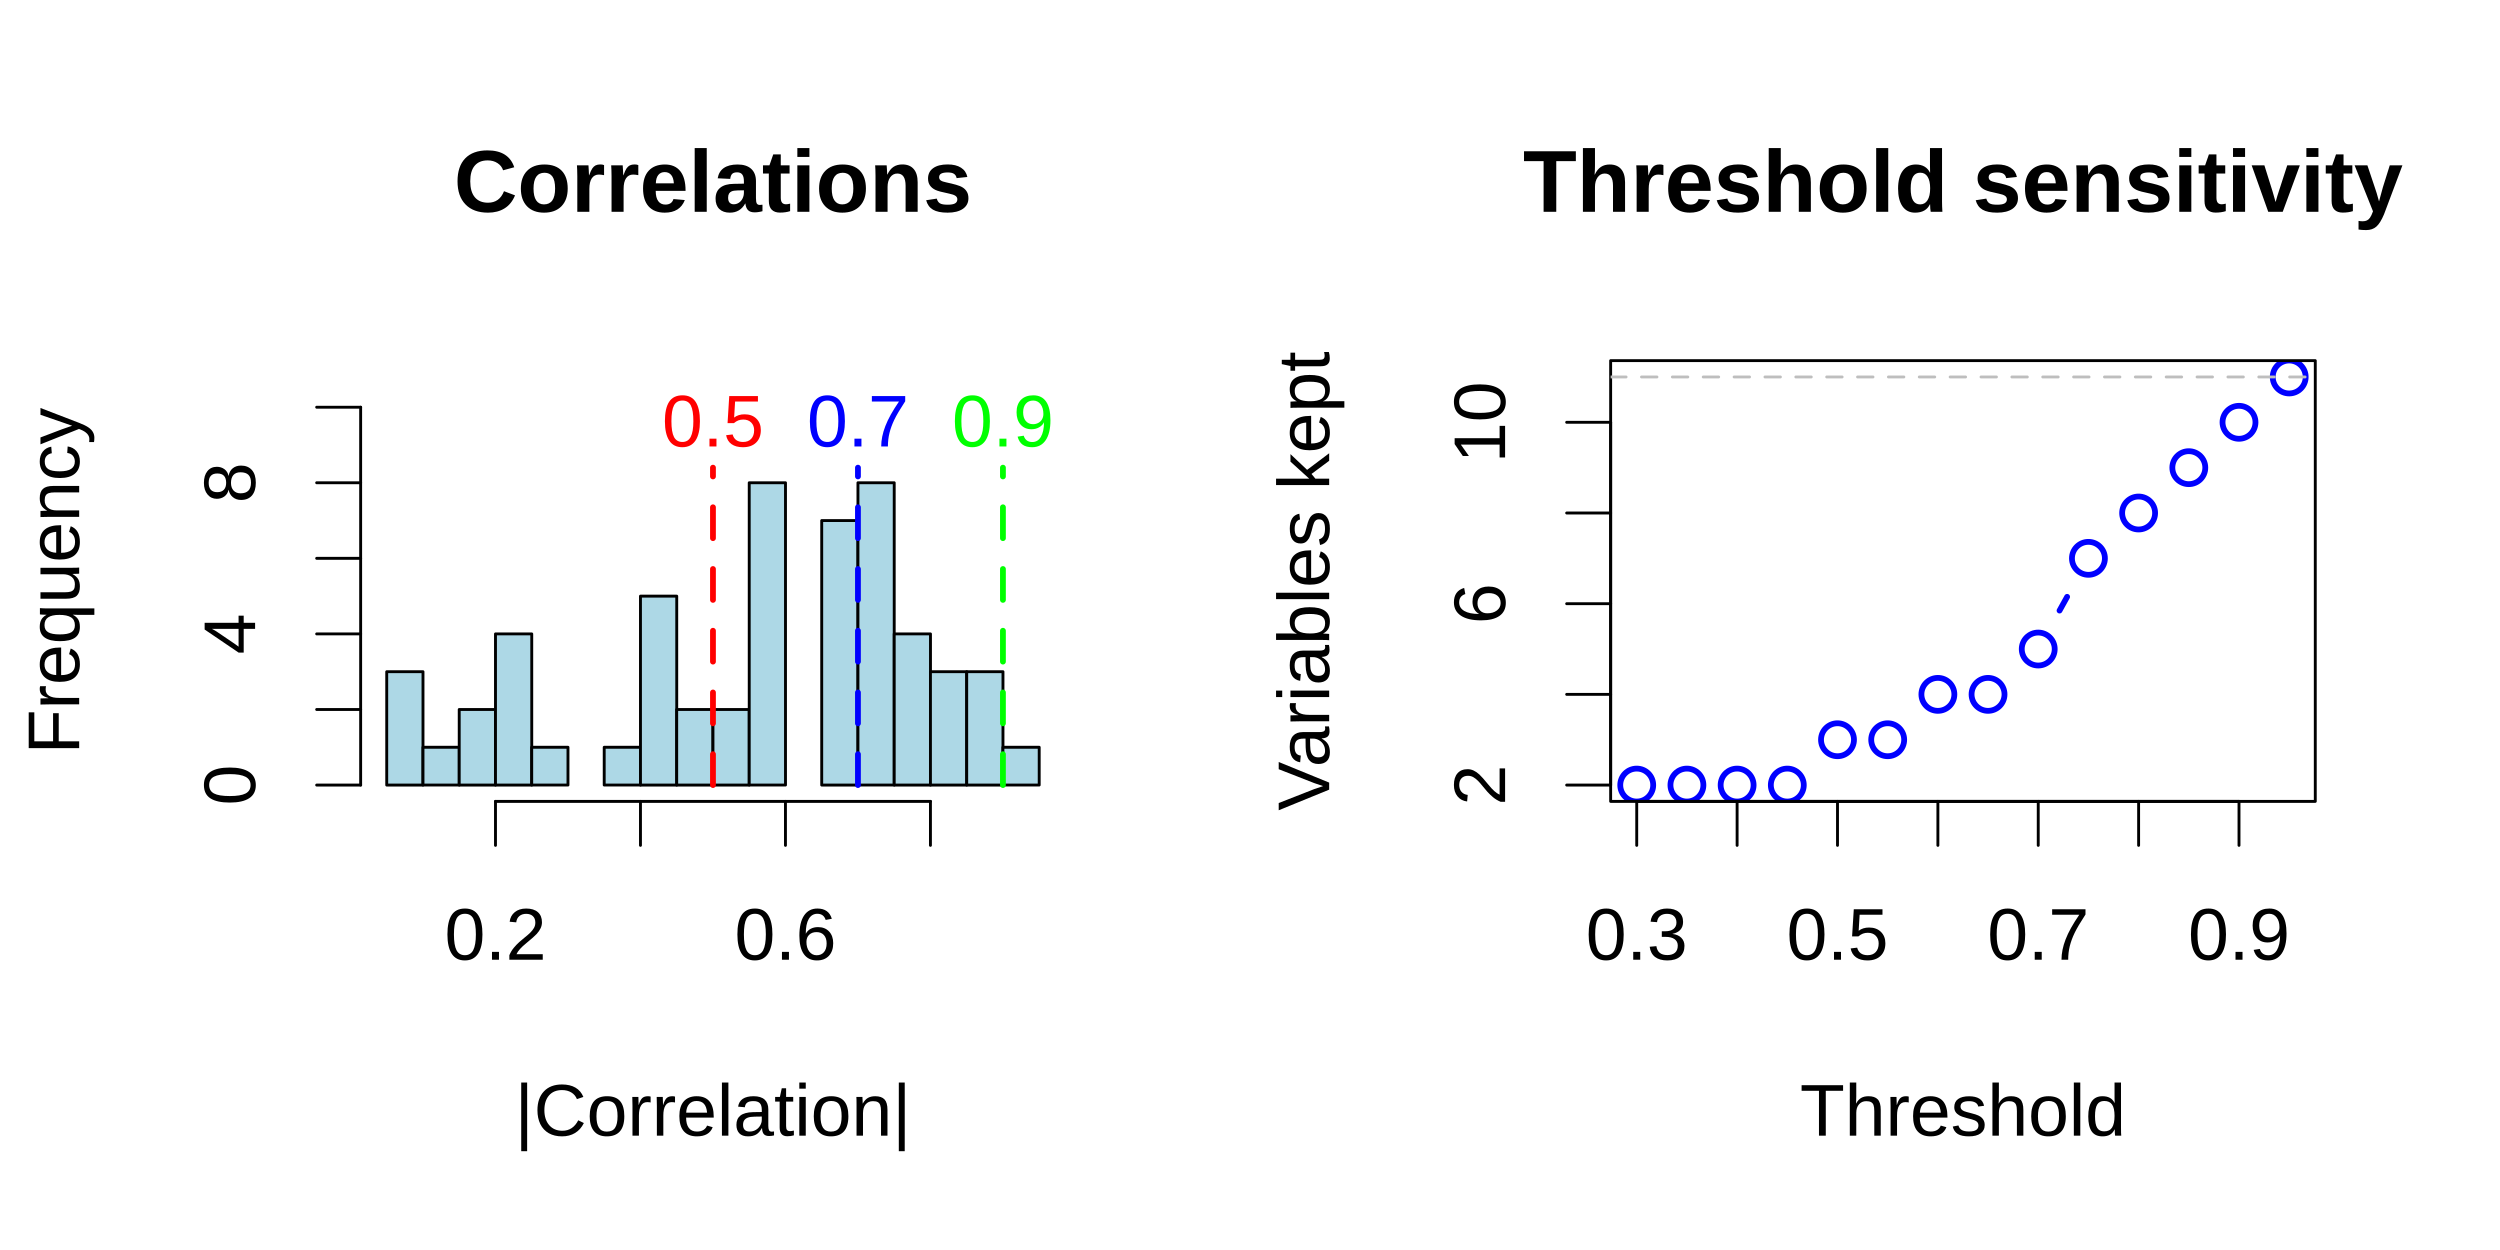
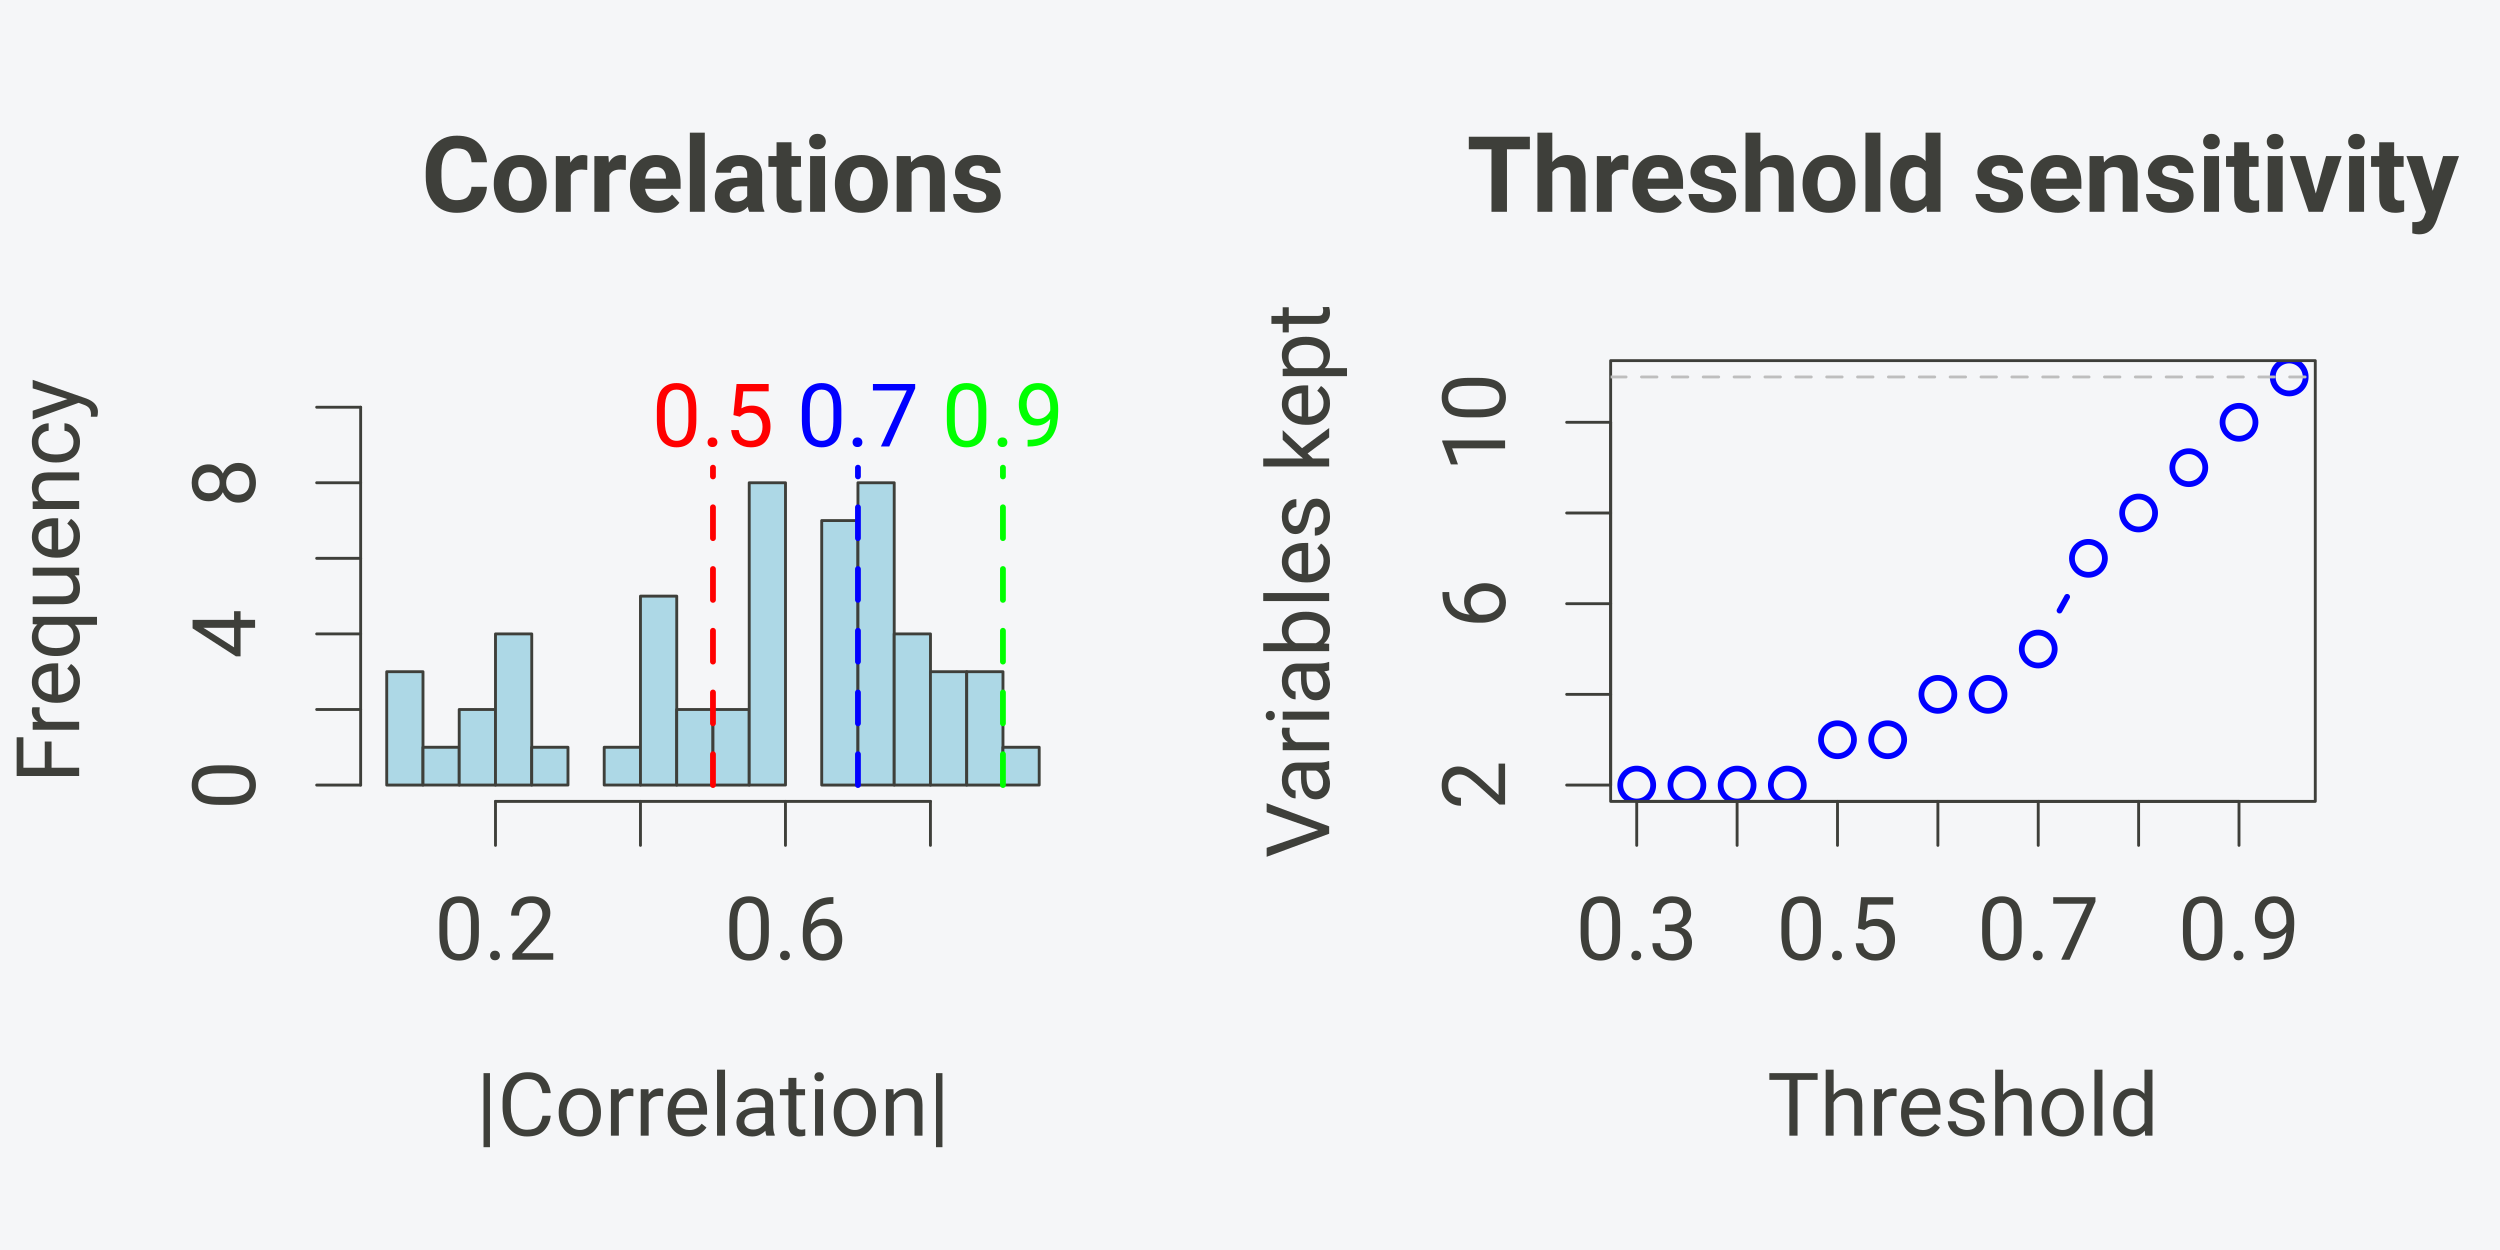
<svg xmlns="http://www.w3.org/2000/svg" width="648.00pt" height="324.00pt" viewBox="0 0 648.00 324.00">
  <g class="svglite">
    <defs>
      <style type="text/css">
-     .svglite line, .svglite polyline, .svglite polygon, .svglite path, .svglite rect, .svglite circle {
+     /* theme-aware-processed */
+     .svglite line, .svglite polyline, .svglite polygon, .svglite path, .svglite circle {
      fill: none;
-       stroke: #000000;
+       stroke: #3E3F3A;
+       stroke-linecap: round;
+       stroke-linejoin: round;
+       stroke-miterlimit: 10.00;
+     }
+     .svglite &gt; g &gt; rect {
+       fill: none;
+       stroke: #3E3F3A;
      stroke-linecap: round;
      stroke-linejoin: round;
      stroke-miterlimit: 10.00;
    }
    .svglite text {
      white-space: pre;
+       fill: #3E3F3A;
    }
    .svglite g.glyphgroup path {
      fill: inherit;
      stroke: none;
    }
  </style>
    </defs>
-     <rect width="100%" height="100%" style="stroke: none; fill: #FFFFFF;" />
+     <rect class="svg-bg" width="100%" height="100%" style="stroke: none; fill: #F5F6F8;" />
    <defs>
      <clipPath id="cpMC4wMHw2NDguMDB8MC4wMHwzMjQuMDA=">
        <rect x="0.00" y="0.00" width="648.00" height="324.00" />
      </clipPath>
    </defs>
    <g clip-path="url(#cpMC4wMHw2NDguMDB8MC4wMHwzMjQuMDA=)">
</g>
    <defs>
      <clipPath id="cpMC4wMHwzMjQuMDB8MC4wMHwzMjQuMDA=">
        <rect x="0.00" y="0.00" width="324.00" height="324.00" />
      </clipPath>
    </defs>
    <g clip-path="url(#cpMC4wMHwzMjQuMDB8MC4wMHwzMjQuMDA=)">
-       <text x="184.80" y="54.90" text-anchor="middle" style="font-size: 22.80px; font-weight: bold; font-family: &quot;Arial&quot;;" textLength="134.25px" lengthAdjust="spacingAndGlyphs">Correlations</text>
-       <text x="184.80" y="294.36" text-anchor="middle" style="font-size: 19.00px; font-family: &quot;Arial&quot;;" textLength="102.78px" lengthAdjust="spacingAndGlyphs">|Correlation|</text>
-       <text transform="translate(20.52,150.60) rotate(-90)" text-anchor="middle" style="font-size: 19.00px; font-family: &quot;Arial&quot;;" textLength="89.75px" lengthAdjust="spacingAndGlyphs">Frequency</text>
+       <text x="184.80" y="54.90" text-anchor="middle" style="font-size: 2.28em; font-weight: bold; font-family: &quot;Roboto&quot;, -apple-system, BlinkMacSystemFont, &quot;Segoe UI&quot;, system-ui, sans-serif;">Correlations</text>
+       <text x="184.80" y="294.36" text-anchor="middle" style="font-size: 1.9em; font-family: &quot;Roboto&quot;, -apple-system, BlinkMacSystemFont, &quot;Segoe UI&quot;, system-ui, sans-serif;">|Correlation|</text>
+       <text transform="translate(20.52,150.60) rotate(-90)" text-anchor="middle" style="font-size: 1.9em; font-family: &quot;Roboto&quot;, -apple-system, BlinkMacSystemFont, &quot;Segoe UI&quot;, system-ui, sans-serif;">Frequency</text>
    </g>
    <g clip-path="url(#cpMC4wMHw2NDguMDB8MC4wMHwzMjQuMDA=)">
      <line x1="128.43" y1="207.72" x2="241.17" y2="207.72" style="stroke-width: 0.75;" />
      <line x1="128.43" y1="207.72" x2="128.43" y2="219.12" style="stroke-width: 0.75;" />
      <line x1="166.01" y1="207.72" x2="166.01" y2="219.12" style="stroke-width: 0.75;" />
      <line x1="203.59" y1="207.72" x2="203.59" y2="219.12" style="stroke-width: 0.75;" />
      <line x1="241.17" y1="207.72" x2="241.17" y2="219.12" style="stroke-width: 0.75;" />
-       <text x="128.43" y="248.76" text-anchor="middle" style="font-size: 19.00px; font-family: &quot;Arial&quot;;" textLength="26.41px" lengthAdjust="spacingAndGlyphs">0.2</text>
-       <text x="203.59" y="248.76" text-anchor="middle" style="font-size: 19.00px; font-family: &quot;Arial&quot;;" textLength="26.41px" lengthAdjust="spacingAndGlyphs">0.6</text>
+       <text x="128.43" y="248.76" text-anchor="middle" style="font-size: 1.9em; font-family: &quot;Roboto&quot;, -apple-system, BlinkMacSystemFont, &quot;Segoe UI&quot;, system-ui, sans-serif;">0.2</text>
+       <text x="203.59" y="248.76" text-anchor="middle" style="font-size: 1.9em; font-family: &quot;Roboto&quot;, -apple-system, BlinkMacSystemFont, &quot;Segoe UI&quot;, system-ui, sans-serif;">0.6</text>
      <line x1="93.48" y1="203.49" x2="93.48" y2="105.55" style="stroke-width: 0.75;" />
      <line x1="93.48" y1="203.49" x2="82.08" y2="203.49" style="stroke-width: 0.75;" />
      <line x1="93.48" y1="183.90" x2="82.08" y2="183.90" style="stroke-width: 0.75;" />
      <line x1="93.48" y1="164.31" x2="82.08" y2="164.31" style="stroke-width: 0.75;" />
      <line x1="93.48" y1="144.72" x2="82.08" y2="144.72" style="stroke-width: 0.75;" />
      <line x1="93.48" y1="125.13" x2="82.08" y2="125.13" style="stroke-width: 0.75;" />
      <line x1="93.48" y1="105.55" x2="82.08" y2="105.55" style="stroke-width: 0.75;" />
-       <text transform="translate(66.12,203.49) rotate(-90)" text-anchor="middle" style="font-size: 19.00px; font-family: &quot;Arial&quot;;" textLength="10.56px" lengthAdjust="spacingAndGlyphs">0</text>
-       <text transform="translate(66.12,164.31) rotate(-90)" text-anchor="middle" style="font-size: 19.00px; font-family: &quot;Arial&quot;;" textLength="10.56px" lengthAdjust="spacingAndGlyphs">4</text>
-       <text transform="translate(66.12,125.13) rotate(-90)" text-anchor="middle" style="font-size: 19.00px; font-family: &quot;Arial&quot;;" textLength="10.56px" lengthAdjust="spacingAndGlyphs">8</text>
+       <text transform="translate(66.12,203.49) rotate(-90)" text-anchor="middle" style="font-size: 1.9em; font-family: &quot;Roboto&quot;, -apple-system, BlinkMacSystemFont, &quot;Segoe UI&quot;, system-ui, sans-serif;">0</text>
+       <text transform="translate(66.12,164.31) rotate(-90)" text-anchor="middle" style="font-size: 1.9em; font-family: &quot;Roboto&quot;, -apple-system, BlinkMacSystemFont, &quot;Segoe UI&quot;, system-ui, sans-serif;">4</text>
+       <text transform="translate(66.12,125.13) rotate(-90)" text-anchor="middle" style="font-size: 1.9em; font-family: &quot;Roboto&quot;, -apple-system, BlinkMacSystemFont, &quot;Segoe UI&quot;, system-ui, sans-serif;">8</text>
    </g>
    <defs>
      <clipPath id="cpOTMuNDh8Mjc2LjEyfDkzLjQ4fDIwNy43Mg==">
        <rect x="93.48" y="93.48" width="182.64" height="114.24" />
      </clipPath>
    </defs>
    <g clip-path="url(#cpOTMuNDh8Mjc2LjEyfDkzLjQ4fDIwNy43Mg==)">
      <rect x="100.24" y="174.11" width="9.40" height="29.38" style="stroke-width: 0.75; fill: #ADD8E6;" />
      <rect x="109.64" y="193.69" width="9.40" height="9.79" style="stroke-width: 0.75; fill: #ADD8E6;" />
      <rect x="119.03" y="183.90" width="9.40" height="19.59" style="stroke-width: 0.75; fill: #ADD8E6;" />
      <rect x="128.43" y="164.31" width="9.40" height="39.18" style="stroke-width: 0.75; fill: #ADD8E6;" />
      <rect x="137.82" y="193.69" width="9.40" height="9.79" style="stroke-width: 0.75; fill: #ADD8E6;" />
      <rect x="147.22" y="203.49" width="9.40" height="0.00" style="stroke-width: 0.75; fill: #ADD8E6;" />
      <rect x="156.61" y="193.69" width="9.40" height="9.79" style="stroke-width: 0.75; fill: #ADD8E6;" />
      <rect x="166.01" y="154.52" width="9.40" height="48.97" style="stroke-width: 0.75; fill: #ADD8E6;" />
      <rect x="175.40" y="183.90" width="9.40" height="19.59" style="stroke-width: 0.75; fill: #ADD8E6;" />
      <rect x="184.80" y="183.90" width="9.40" height="19.59" style="stroke-width: 0.75; fill: #ADD8E6;" />
      <rect x="194.20" y="125.13" width="9.40" height="78.35" style="stroke-width: 0.75; fill: #ADD8E6;" />
      <rect x="203.59" y="203.49" width="9.40" height="0.00" style="stroke-width: 0.75; fill: #ADD8E6;" />
      <rect x="212.99" y="134.93" width="9.40" height="68.56" style="stroke-width: 0.75; fill: #ADD8E6;" />
      <rect x="222.38" y="125.13" width="9.40" height="78.35" style="stroke-width: 0.75; fill: #ADD8E6;" />
      <rect x="231.78" y="164.31" width="9.40" height="39.18" style="stroke-width: 0.75; fill: #ADD8E6;" />
      <rect x="241.17" y="174.11" width="9.40" height="29.38" style="stroke-width: 0.75; fill: #ADD8E6;" />
      <rect x="250.57" y="174.11" width="9.40" height="29.38" style="stroke-width: 0.75; fill: #ADD8E6;" />
      <rect x="259.96" y="193.69" width="9.40" height="9.79" style="stroke-width: 0.75; fill: #ADD8E6;" />
      <line x1="184.80" y1="203.49" x2="184.80" y2="121.22" style="stroke-width: 1.50; stroke: #FF0000; stroke-dasharray: 8.00,8.00;" />
      <line x1="222.38" y1="203.49" x2="222.38" y2="121.22" style="stroke-width: 1.50; stroke: #0000FF; stroke-dasharray: 8.00,8.00;" />
      <line x1="259.96" y1="203.49" x2="259.96" y2="121.22" style="stroke-width: 1.50; stroke: #00FF00; stroke-dasharray: 8.00,8.00;" />
-       <text x="184.80" y="115.73" text-anchor="middle" style="font-size: 19.00px;fill: #FF0000; font-family: &quot;Arial&quot;;" textLength="26.41px" lengthAdjust="spacingAndGlyphs">0.5</text>
-       <text x="222.38" y="115.73" text-anchor="middle" style="font-size: 19.00px;fill: #0000FF; font-family: &quot;Arial&quot;;" textLength="26.41px" lengthAdjust="spacingAndGlyphs">0.7</text>
-       <text x="259.96" y="115.73" text-anchor="middle" style="font-size: 19.00px;fill: #00FF00; font-family: &quot;Arial&quot;;" textLength="26.41px" lengthAdjust="spacingAndGlyphs">0.9</text>
+       <text x="184.80" y="115.73" text-anchor="middle" style="font-size: 1.9em;fill: #FF0000; font-family: &quot;Roboto&quot;, -apple-system, BlinkMacSystemFont, &quot;Segoe UI&quot;, system-ui, sans-serif;">0.5</text>
+       <text x="222.38" y="115.73" text-anchor="middle" style="font-size: 1.9em;fill: #0000FF; font-family: &quot;Roboto&quot;, -apple-system, BlinkMacSystemFont, &quot;Segoe UI&quot;, system-ui, sans-serif;">0.7</text>
+       <text x="259.96" y="115.73" text-anchor="middle" style="font-size: 1.9em;fill: #00FF00; font-family: &quot;Roboto&quot;, -apple-system, BlinkMacSystemFont, &quot;Segoe UI&quot;, system-ui, sans-serif;">0.9</text>
    </g>
    <defs>
      <clipPath id="cpNDE3LjQ4fDYwMC4xMnw5My40OHwyMDcuNzI=">
        <rect x="417.48" y="93.48" width="182.64" height="114.24" />
      </clipPath>
    </defs>
    <g clip-path="url(#cpNDE3LjQ4fDYwMC4xMnw5My40OHwyMDcuNzI=)">
      <line x1="533.83" y1="158.26" x2="535.80" y2="154.70" style="stroke-width: 1.50; stroke: #0000FF;" />
      <circle cx="424.24" cy="203.49" r="4.27" style="stroke-width: 1.50; stroke: #0000FF;" />
      <circle cx="437.25" cy="203.49" r="4.27" style="stroke-width: 1.50; stroke: #0000FF;" />
      <circle cx="450.26" cy="203.49" r="4.27" style="stroke-width: 1.50; stroke: #0000FF;" />
      <circle cx="463.27" cy="203.49" r="4.27" style="stroke-width: 1.50; stroke: #0000FF;" />
      <circle cx="476.28" cy="191.74" r="4.27" style="stroke-width: 1.50; stroke: #0000FF;" />
      <circle cx="489.29" cy="191.74" r="4.27" style="stroke-width: 1.50; stroke: #0000FF;" />
      <circle cx="502.30" cy="179.98" r="4.27" style="stroke-width: 1.50; stroke: #0000FF;" />
      <circle cx="515.30" cy="179.98" r="4.27" style="stroke-width: 1.50; stroke: #0000FF;" />
      <circle cx="528.31" cy="168.23" r="4.27" style="stroke-width: 1.50; stroke: #0000FF;" />
      <circle cx="541.32" cy="144.72" r="4.27" style="stroke-width: 1.50; stroke: #0000FF;" />
      <circle cx="554.33" cy="132.97" r="4.27" style="stroke-width: 1.50; stroke: #0000FF;" />
      <circle cx="567.34" cy="121.22" r="4.27" style="stroke-width: 1.50; stroke: #0000FF;" />
      <circle cx="580.35" cy="109.46" r="4.27" style="stroke-width: 1.50; stroke: #0000FF;" />
      <circle cx="593.36" cy="97.71" r="4.27" style="stroke-width: 1.50; stroke: #0000FF;" />
    </g>
    <g clip-path="url(#cpMC4wMHw2NDguMDB8MC4wMHwzMjQuMDA=)">
      <line x1="424.24" y1="207.72" x2="580.35" y2="207.72" style="stroke-width: 0.75;" />
      <line x1="424.24" y1="207.72" x2="424.24" y2="219.12" style="stroke-width: 0.75;" />
      <line x1="450.26" y1="207.72" x2="450.26" y2="219.12" style="stroke-width: 0.75;" />
      <line x1="476.28" y1="207.72" x2="476.28" y2="219.12" style="stroke-width: 0.75;" />
      <line x1="502.30" y1="207.72" x2="502.30" y2="219.12" style="stroke-width: 0.75;" />
      <line x1="528.31" y1="207.72" x2="528.31" y2="219.12" style="stroke-width: 0.75;" />
      <line x1="554.33" y1="207.72" x2="554.33" y2="219.12" style="stroke-width: 0.75;" />
      <line x1="580.35" y1="207.72" x2="580.35" y2="219.12" style="stroke-width: 0.75;" />
-       <text x="424.24" y="248.76" text-anchor="middle" style="font-size: 19.00px; font-family: &quot;Arial&quot;;" textLength="26.41px" lengthAdjust="spacingAndGlyphs">0.3</text>
-       <text x="476.28" y="248.76" text-anchor="middle" style="font-size: 19.00px; font-family: &quot;Arial&quot;;" textLength="26.41px" lengthAdjust="spacingAndGlyphs">0.5</text>
-       <text x="528.31" y="248.76" text-anchor="middle" style="font-size: 19.00px; font-family: &quot;Arial&quot;;" textLength="26.41px" lengthAdjust="spacingAndGlyphs">0.7</text>
-       <text x="580.35" y="248.76" text-anchor="middle" style="font-size: 19.00px; font-family: &quot;Arial&quot;;" textLength="26.41px" lengthAdjust="spacingAndGlyphs">0.9</text>
+       <text x="424.24" y="248.76" text-anchor="middle" style="font-size: 1.9em; font-family: &quot;Roboto&quot;, -apple-system, BlinkMacSystemFont, &quot;Segoe UI&quot;, system-ui, sans-serif;">0.3</text>
+       <text x="476.28" y="248.76" text-anchor="middle" style="font-size: 1.9em; font-family: &quot;Roboto&quot;, -apple-system, BlinkMacSystemFont, &quot;Segoe UI&quot;, system-ui, sans-serif;">0.5</text>
+       <text x="528.31" y="248.76" text-anchor="middle" style="font-size: 1.9em; font-family: &quot;Roboto&quot;, -apple-system, BlinkMacSystemFont, &quot;Segoe UI&quot;, system-ui, sans-serif;">0.7</text>
+       <text x="580.35" y="248.76" text-anchor="middle" style="font-size: 1.9em; font-family: &quot;Roboto&quot;, -apple-system, BlinkMacSystemFont, &quot;Segoe UI&quot;, system-ui, sans-serif;">0.9</text>
      <line x1="417.48" y1="203.49" x2="417.48" y2="109.46" style="stroke-width: 0.75;" />
      <line x1="417.48" y1="203.49" x2="406.08" y2="203.49" style="stroke-width: 0.75;" />
      <line x1="417.48" y1="179.98" x2="406.08" y2="179.98" style="stroke-width: 0.75;" />
      <line x1="417.48" y1="156.48" x2="406.08" y2="156.48" style="stroke-width: 0.75;" />
      <line x1="417.48" y1="132.97" x2="406.08" y2="132.97" style="stroke-width: 0.75;" />
      <line x1="417.48" y1="109.46" x2="406.08" y2="109.46" style="stroke-width: 0.75;" />
-       <text transform="translate(390.12,203.49) rotate(-90)" text-anchor="middle" style="font-size: 19.00px; font-family: &quot;Arial&quot;;" textLength="10.56px" lengthAdjust="spacingAndGlyphs">2</text>
-       <text transform="translate(390.12,156.48) rotate(-90)" text-anchor="middle" style="font-size: 19.00px; font-family: &quot;Arial&quot;;" textLength="10.56px" lengthAdjust="spacingAndGlyphs">6</text>
-       <text transform="translate(390.12,109.46) rotate(-90)" text-anchor="middle" style="font-size: 19.00px; font-family: &quot;Arial&quot;;" textLength="21.12px" lengthAdjust="spacingAndGlyphs">10</text>
+       <text transform="translate(390.12,203.49) rotate(-90)" text-anchor="middle" style="font-size: 1.9em; font-family: &quot;Roboto&quot;, -apple-system, BlinkMacSystemFont, &quot;Segoe UI&quot;, system-ui, sans-serif;">2</text>
+       <text transform="translate(390.12,156.48) rotate(-90)" text-anchor="middle" style="font-size: 1.9em; font-family: &quot;Roboto&quot;, -apple-system, BlinkMacSystemFont, &quot;Segoe UI&quot;, system-ui, sans-serif;">6</text>
+       <text transform="translate(390.12,109.46) rotate(-90)" text-anchor="middle" style="font-size: 1.9em; font-family: &quot;Roboto&quot;, -apple-system, BlinkMacSystemFont, &quot;Segoe UI&quot;, system-ui, sans-serif;">10</text>
      <polygon points="417.48,207.72 600.12,207.72 600.12,93.48 417.48,93.48 " style="stroke-width: 0.75;" />
    </g>
    <defs>
      <clipPath id="cpMzI0LjAwfDY0OC4wMHwwLjAwfDMyNC4wMA==">
        <rect x="324.00" y="0.00" width="324.00" height="324.00" />
      </clipPath>
    </defs>
    <g clip-path="url(#cpMzI0LjAwfDY0OC4wMHwwLjAwfDMyNC4wMA==)">
-       <text x="508.80" y="54.90" text-anchor="middle" style="font-size: 22.80px; font-weight: bold; font-family: &quot;Arial&quot;;" textLength="227.94px" lengthAdjust="spacingAndGlyphs">Threshold sensitivity</text>
-       <text x="508.80" y="294.36" text-anchor="middle" style="font-size: 19.00px; font-family: &quot;Arial&quot;;" textLength="84.47px" lengthAdjust="spacingAndGlyphs">Threshold</text>
-       <text transform="translate(344.52,150.60) rotate(-90)" text-anchor="middle" style="font-size: 19.00px; font-family: &quot;Arial&quot;;" textLength="118.97px" lengthAdjust="spacingAndGlyphs">Variables kept</text>
+       <text x="508.80" y="54.90" text-anchor="middle" style="font-size: 2.28em; font-weight: bold; font-family: &quot;Roboto&quot;, -apple-system, BlinkMacSystemFont, &quot;Segoe UI&quot;, system-ui, sans-serif;">Threshold sensitivity</text>
+       <text x="508.80" y="294.36" text-anchor="middle" style="font-size: 1.9em; font-family: &quot;Roboto&quot;, -apple-system, BlinkMacSystemFont, &quot;Segoe UI&quot;, system-ui, sans-serif;">Threshold</text>
+       <text transform="translate(344.52,150.60) rotate(-90)" text-anchor="middle" style="font-size: 1.9em; font-family: &quot;Roboto&quot;, -apple-system, BlinkMacSystemFont, &quot;Segoe UI&quot;, system-ui, sans-serif;">Variables kept</text>
    </g>
    <g clip-path="url(#cpNDE3LjQ4fDYwMC4xMnw5My40OHwyMDcuNzI=)">
      <line x1="417.48" y1="97.71" x2="600.12" y2="97.71" style="stroke-width: 0.75; stroke: #BEBEBE; stroke-dasharray: 4.00,4.00;" />
-       <text x="424.24" y="86.31" text-anchor="middle" style="font-size: 19.00px; font-family: &quot;Arial&quot;;" textLength="65.45px" lengthAdjust="spacingAndGlyphs">Original</text>
+       <text x="424.24" y="86.31" text-anchor="middle" style="font-size: 1.9em; font-family: &quot;Roboto&quot;, -apple-system, BlinkMacSystemFont, &quot;Segoe UI&quot;, system-ui, sans-serif;">Original</text>
    </g>
  </g>
</svg>
